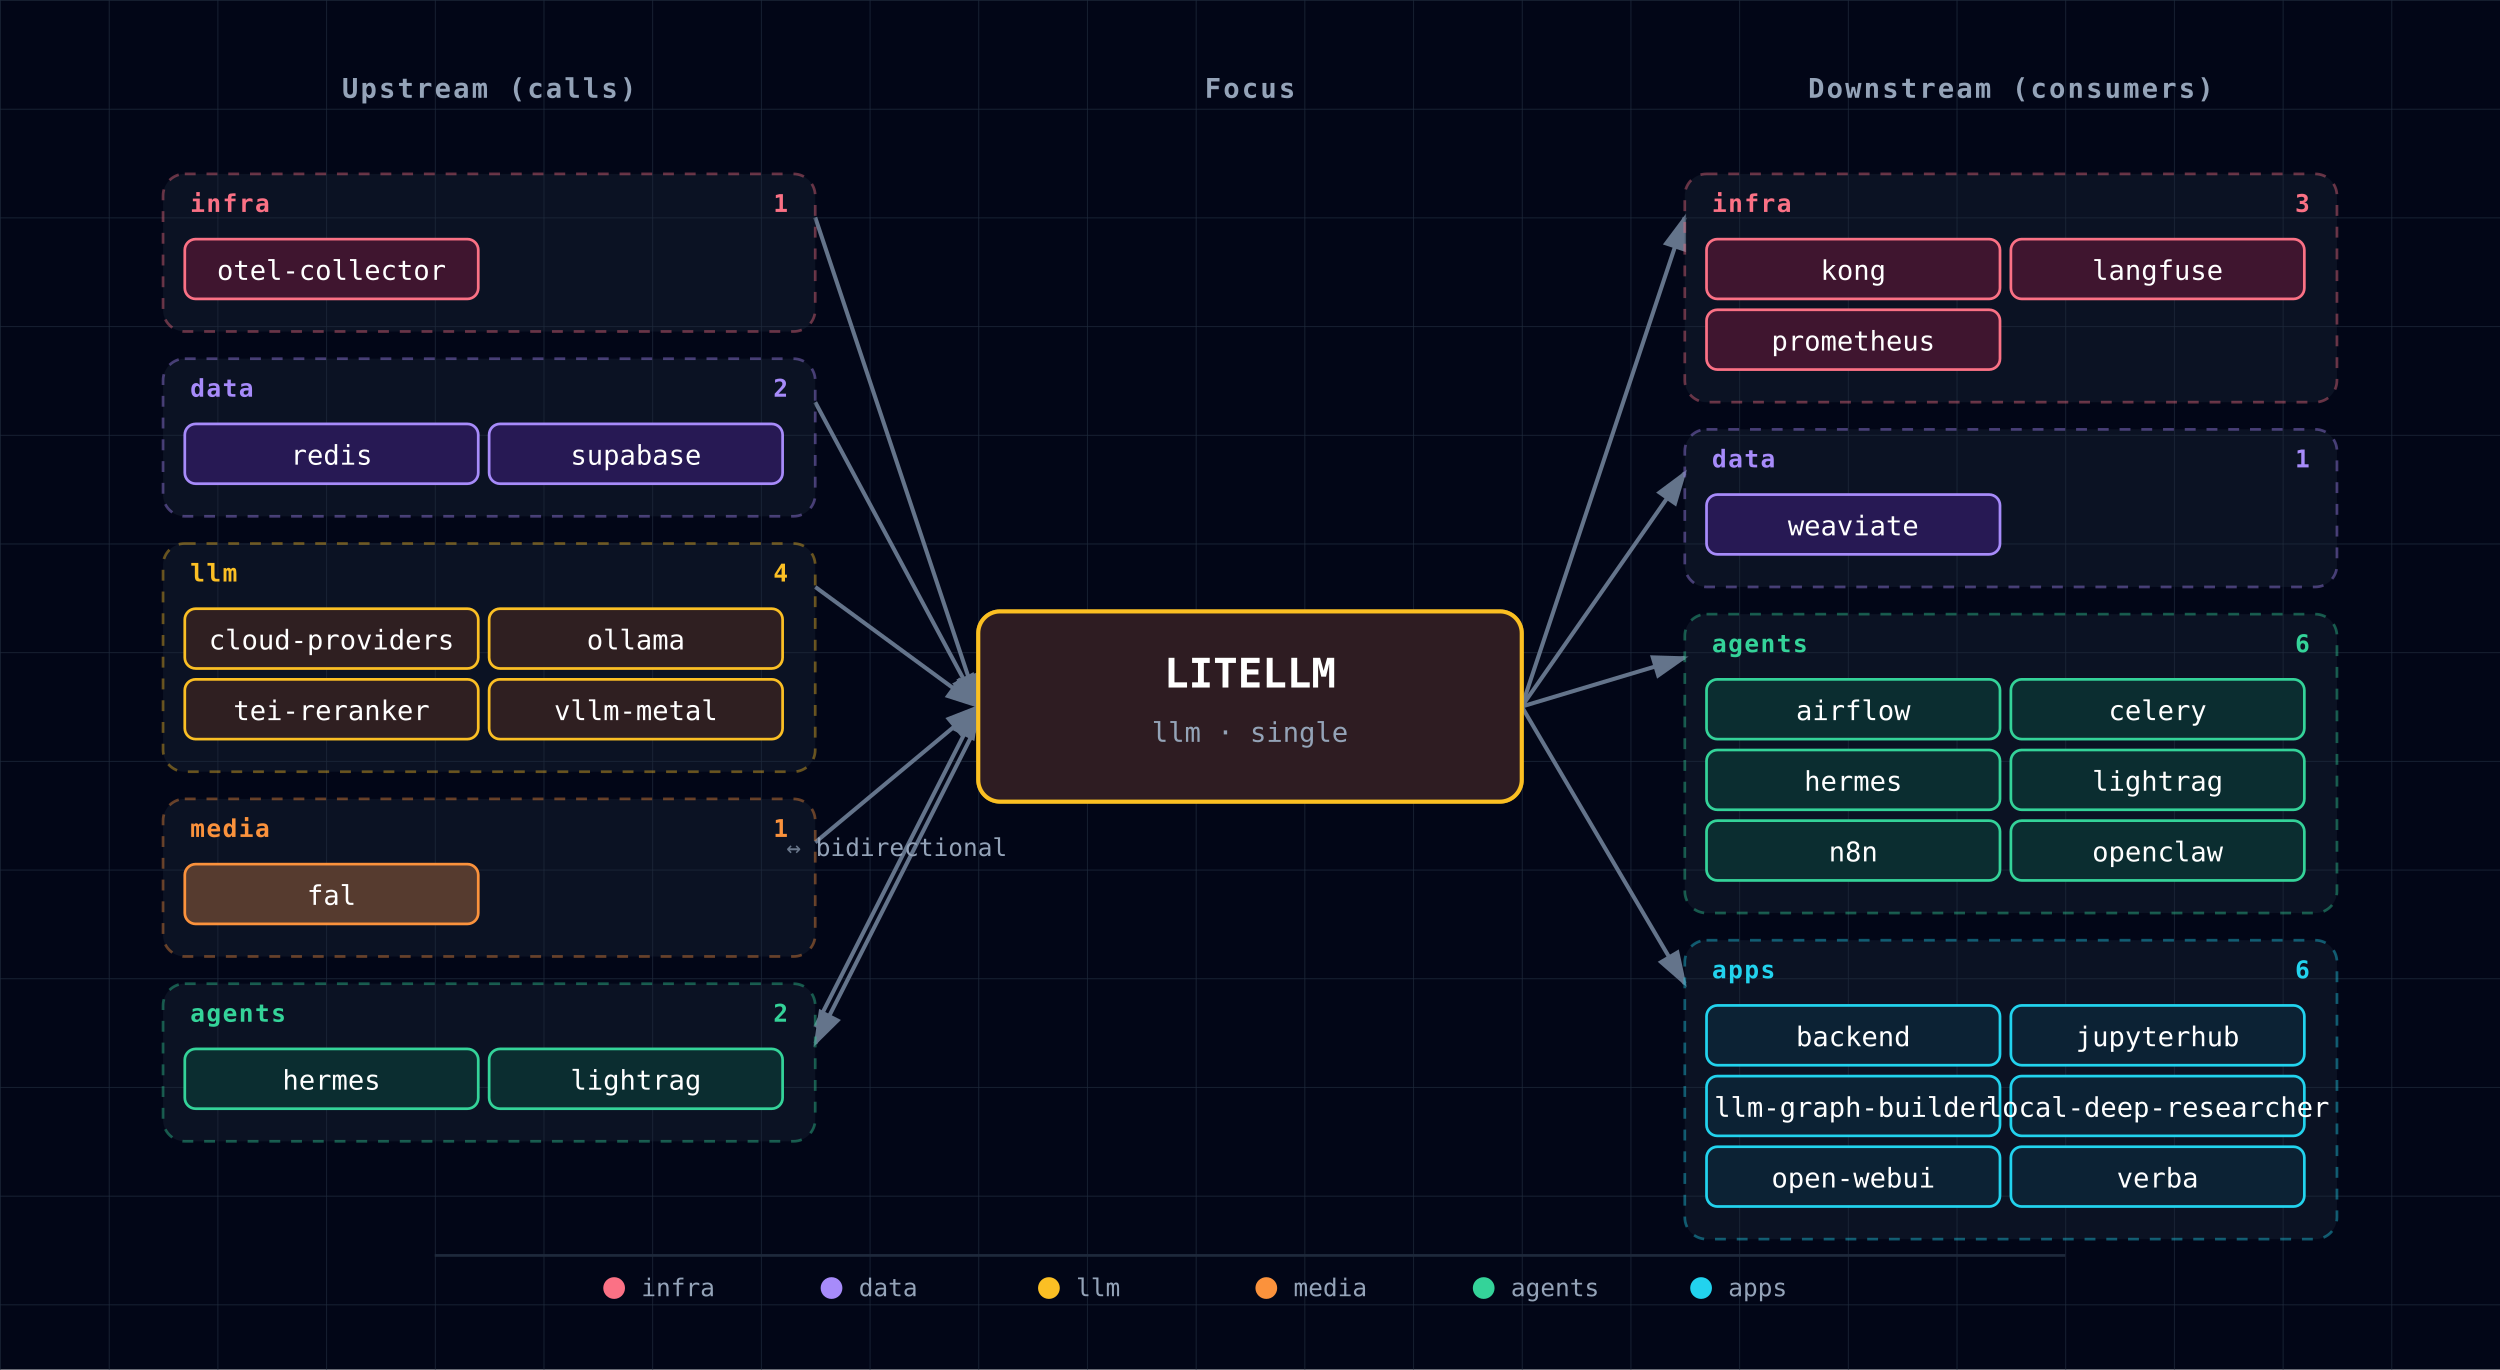
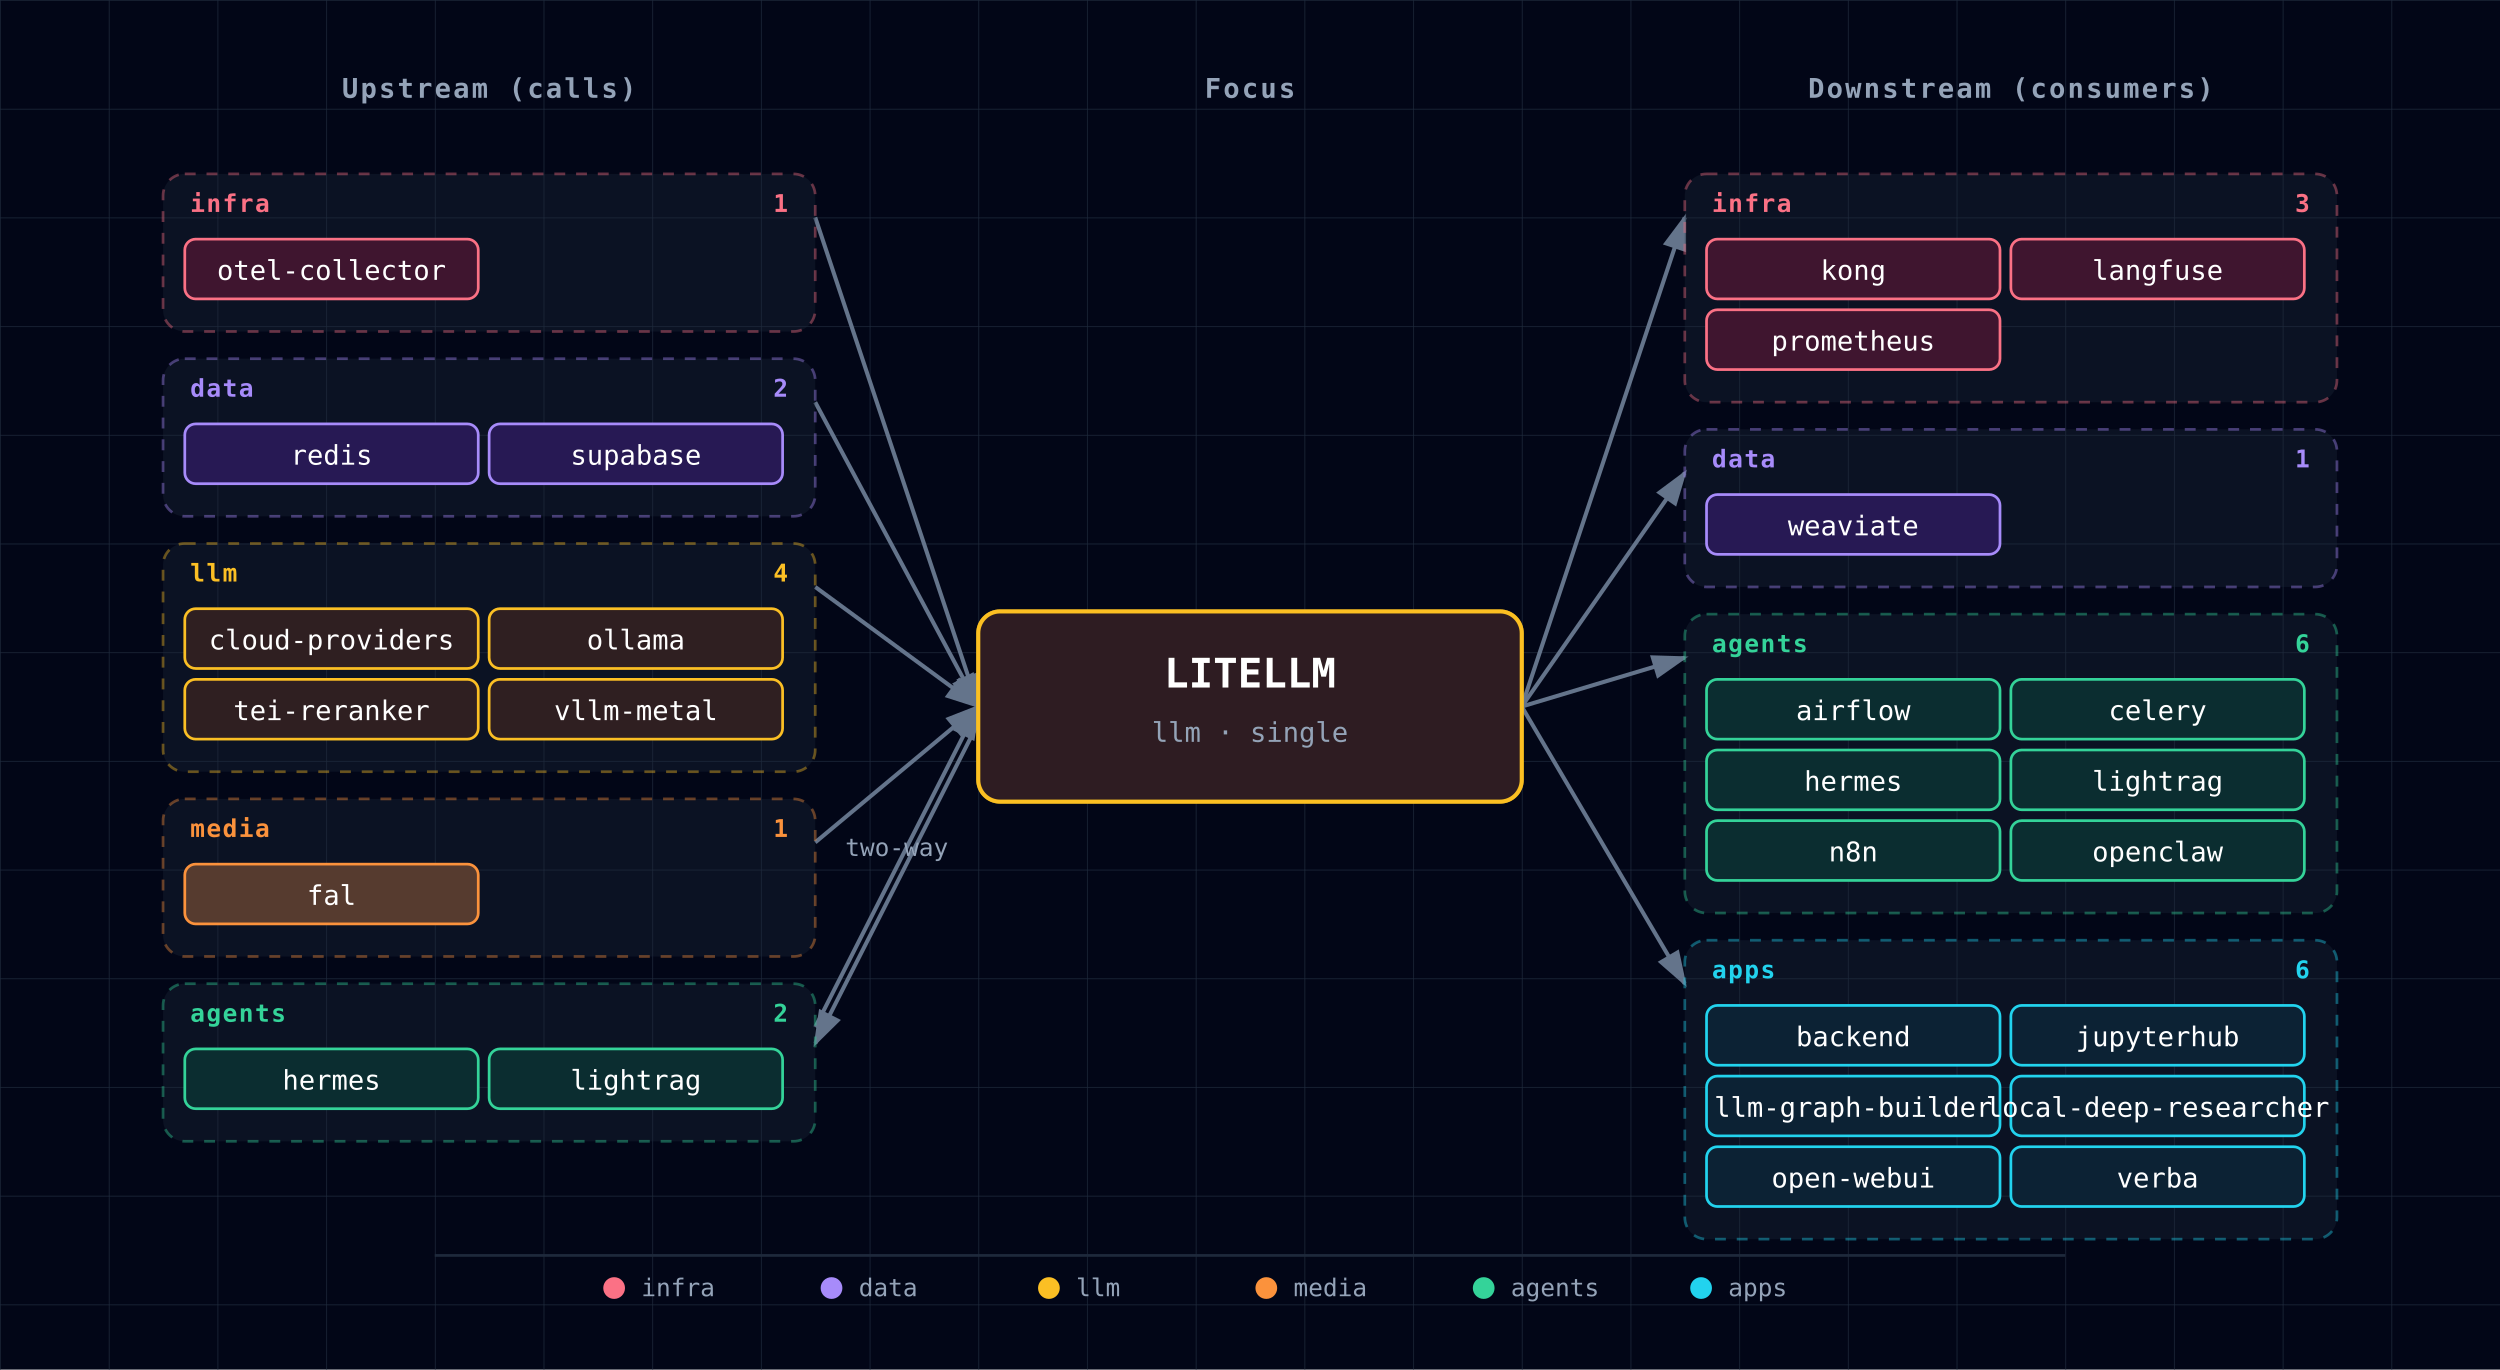
<svg xmlns="http://www.w3.org/2000/svg" viewBox="0 0 920 504" font-family="'JetBrains Mono', 'Fira Code', Menlo, Consolas, monospace">
  <defs>
    <pattern id="grid" width="40" height="40" patternUnits="userSpaceOnUse">
      <path d="M 40 0 L 0 0 0 40" fill="none" stroke="#1e293b" stroke-width="0.5" />
    </pattern>
    <marker id="arrowhead" markerWidth="9" markerHeight="6" refX="8" refY="3" orient="auto">
      <polygon points="0 0, 9 3, 0 6" fill="#64748b" />
    </marker>
    <filter id="focus-glow" x="-50%" y="-50%" width="200%" height="200%">
      <feGaussianBlur in="SourceAlpha" stdDeviation="6" />
      <feFlood flood-color="#fbbf24" flood-opacity="0.6" />
      <feComposite in2="SourceAlpha" operator="in" />
      <feMerge>
        <feMergeNode />
        <feMergeNode in="SourceGraphic" />
      </feMerge>
    </filter>
  </defs>
  <rect width="920" height="504" fill="#020617" />
  <rect width="920" height="504" fill="url(#grid)" />
  <text x="180" y="36" fill="#94a3b8" font-size="10" font-weight="600" text-anchor="middle" letter-spacing="0.08em">Upstream (calls)</text>
  <text x="460" y="36" fill="#94a3b8" font-size="10" font-weight="600" text-anchor="middle" letter-spacing="0.08em">Focus</text>
  <text x="740" y="36" fill="#94a3b8" font-size="10" font-weight="600" text-anchor="middle" letter-spacing="0.08em">Downstream (consumers)</text>
  <line x1="300" y1="80" x2="360" y2="260" stroke="#64748b" stroke-width="1.5" marker-end="url(#arrowhead)" />
  <line x1="300" y1="148" x2="360" y2="260" stroke="#64748b" stroke-width="1.5" marker-end="url(#arrowhead)" />
  <line x1="300" y1="216" x2="360" y2="260" stroke="#64748b" stroke-width="1.5" marker-end="url(#arrowhead)" />
  <line x1="300" y1="310" x2="360" y2="260" stroke="#64748b" stroke-width="1.5" marker-end="url(#arrowhead)" />
  <line x1="300" y1="378" x2="360" y2="260" stroke="#64748b" stroke-width="1.5" marker-end="url(#arrowhead)" />
  <line x1="360" y1="266" x2="300" y2="384" stroke="#64748b" stroke-width="1.5" marker-end="url(#arrowhead)" />
-   <text x="330" y="315" fill="#94a3b8" font-size="9" text-anchor="middle">↔ bidirectional</text>
+   <text x="330" y="315" fill="#94a3b8" font-size="9" text-anchor="middle">two-way</text>
  <line x1="560" y1="260" x2="620" y2="80" stroke="#64748b" stroke-width="1.5" marker-end="url(#arrowhead)" />
  <line x1="560" y1="260" x2="620" y2="174" stroke="#64748b" stroke-width="1.5" marker-end="url(#arrowhead)" />
  <line x1="560" y1="260" x2="620" y2="242" stroke="#64748b" stroke-width="1.5" marker-end="url(#arrowhead)" />
  <line x1="560" y1="260" x2="620" y2="362" stroke="#64748b" stroke-width="1.5" marker-end="url(#arrowhead)" />
  <g>
    <g class="cluster">
      <rect x="60" y="64" width="240" height="58" rx="8" fill="rgba(30,41,59,0.35)" stroke="#fb7185" stroke-width="1" stroke-dasharray="4,4" stroke-opacity="0.4" />
      <text x="70" y="78" fill="#fb7185" font-size="9" font-weight="700" text-anchor="start" style="letter-spacing:0.06em;text-transform:uppercase;">infra</text>
      <text x="290" y="78" fill="#fb7185" font-size="9" font-weight="600" text-anchor="end">1</text>
    </g>
    <g>
      <rect x="68" y="88" width="108" height="22" rx="4" fill="#0f172a" />
      <rect x="68" y="88" width="108" height="22" rx="4" fill="rgba(136, 19, 55, 0.4)" stroke="#fb7185" stroke-width="1" />
      <text x="122" y="103" fill="white" font-size="10" text-anchor="middle">otel-collector</text>
    </g>
    <g class="cluster">
      <rect x="60" y="132" width="240" height="58" rx="8" fill="rgba(30,41,59,0.35)" stroke="#a78bfa" stroke-width="1" stroke-dasharray="4,4" stroke-opacity="0.4" />
      <text x="70" y="146" fill="#a78bfa" font-size="9" font-weight="700" text-anchor="start" style="letter-spacing:0.06em;text-transform:uppercase;">data</text>
      <text x="290" y="146" fill="#a78bfa" font-size="9" font-weight="600" text-anchor="end">2</text>
    </g>
    <g>
      <rect x="68" y="156" width="108" height="22" rx="4" fill="#0f172a" />
      <rect x="68" y="156" width="108" height="22" rx="4" fill="rgba(76, 29, 149, 0.4)" stroke="#a78bfa" stroke-width="1" />
      <text x="122" y="171" fill="white" font-size="10" text-anchor="middle">redis</text>
    </g>
    <g>
      <rect x="180" y="156" width="108" height="22" rx="4" fill="#0f172a" />
      <rect x="180" y="156" width="108" height="22" rx="4" fill="rgba(76, 29, 149, 0.4)" stroke="#a78bfa" stroke-width="1" />
      <text x="234" y="171" fill="white" font-size="10" text-anchor="middle">supabase</text>
    </g>
    <g class="cluster">
      <rect x="60" y="200" width="240" height="84" rx="8" fill="rgba(30,41,59,0.35)" stroke="#fbbf24" stroke-width="1" stroke-dasharray="4,4" stroke-opacity="0.4" />
      <text x="70" y="214" fill="#fbbf24" font-size="9" font-weight="700" text-anchor="start" style="letter-spacing:0.06em;text-transform:uppercase;">llm</text>
      <text x="290" y="214" fill="#fbbf24" font-size="9" font-weight="600" text-anchor="end">4</text>
    </g>
    <g>
      <rect x="68" y="224" width="108" height="22" rx="4" fill="#0f172a" />
      <rect x="68" y="224" width="108" height="22" rx="4" fill="rgba(120, 53, 15, 0.3)" stroke="#fbbf24" stroke-width="1" />
      <text x="122" y="239" fill="white" font-size="10" text-anchor="middle">cloud-providers</text>
    </g>
    <g>
      <rect x="180" y="224" width="108" height="22" rx="4" fill="#0f172a" />
      <rect x="180" y="224" width="108" height="22" rx="4" fill="rgba(120, 53, 15, 0.3)" stroke="#fbbf24" stroke-width="1" />
      <text x="234" y="239" fill="white" font-size="10" text-anchor="middle">ollama</text>
    </g>
    <g>
      <rect x="68" y="250" width="108" height="22" rx="4" fill="#0f172a" />
      <rect x="68" y="250" width="108" height="22" rx="4" fill="rgba(120, 53, 15, 0.3)" stroke="#fbbf24" stroke-width="1" />
      <text x="122" y="265" fill="white" font-size="10" text-anchor="middle">tei-reranker</text>
    </g>
    <g>
      <rect x="180" y="250" width="108" height="22" rx="4" fill="#0f172a" />
      <rect x="180" y="250" width="108" height="22" rx="4" fill="rgba(120, 53, 15, 0.3)" stroke="#fbbf24" stroke-width="1" />
      <text x="234" y="265" fill="white" font-size="10" text-anchor="middle">vllm-metal</text>
    </g>
    <g class="cluster">
      <rect x="60" y="294" width="240" height="58" rx="8" fill="rgba(30,41,59,0.35)" stroke="#fb923c" stroke-width="1" stroke-dasharray="4,4" stroke-opacity="0.4" />
      <text x="70" y="308" fill="#fb923c" font-size="9" font-weight="700" text-anchor="start" style="letter-spacing:0.06em;text-transform:uppercase;">media</text>
      <text x="290" y="308" fill="#fb923c" font-size="9" font-weight="600" text-anchor="end">1</text>
    </g>
    <g>
      <rect x="68" y="318" width="108" height="22" rx="4" fill="#0f172a" />
      <rect x="68" y="318" width="108" height="22" rx="4" fill="rgba(251, 146, 60, 0.3)" stroke="#fb923c" stroke-width="1" />
      <text x="122" y="333" fill="white" font-size="10" text-anchor="middle">fal</text>
    </g>
    <g class="cluster">
      <rect x="60" y="362" width="240" height="58" rx="8" fill="rgba(30,41,59,0.35)" stroke="#34d399" stroke-width="1" stroke-dasharray="4,4" stroke-opacity="0.4" />
      <text x="70" y="376" fill="#34d399" font-size="9" font-weight="700" text-anchor="start" style="letter-spacing:0.06em;text-transform:uppercase;">agents</text>
      <text x="290" y="376" fill="#34d399" font-size="9" font-weight="600" text-anchor="end">2</text>
    </g>
    <g>
      <rect x="68" y="386" width="108" height="22" rx="4" fill="#0f172a" />
      <rect x="68" y="386" width="108" height="22" rx="4" fill="rgba(6, 78, 59, 0.4)" stroke="#34d399" stroke-width="1" />
      <text x="122" y="401" fill="white" font-size="10" text-anchor="middle">hermes</text>
    </g>
    <g>
      <rect x="180" y="386" width="108" height="22" rx="4" fill="#0f172a" />
      <rect x="180" y="386" width="108" height="22" rx="4" fill="rgba(6, 78, 59, 0.4)" stroke="#34d399" stroke-width="1" />
      <text x="234" y="401" fill="white" font-size="10" text-anchor="middle">lightrag</text>
    </g>
  </g>
  <g>
    <g class="cluster">
      <rect x="620" y="64" width="240" height="84" rx="8" fill="rgba(30,41,59,0.35)" stroke="#fb7185" stroke-width="1" stroke-dasharray="4,4" stroke-opacity="0.4" />
      <text x="630" y="78" fill="#fb7185" font-size="9" font-weight="700" text-anchor="start" style="letter-spacing:0.06em;text-transform:uppercase;">infra</text>
      <text x="850" y="78" fill="#fb7185" font-size="9" font-weight="600" text-anchor="end">3</text>
    </g>
    <g>
      <rect x="628" y="88" width="108" height="22" rx="4" fill="#0f172a" />
      <rect x="628" y="88" width="108" height="22" rx="4" fill="rgba(136, 19, 55, 0.4)" stroke="#fb7185" stroke-width="1" />
      <text x="682" y="103" fill="white" font-size="10" text-anchor="middle">kong</text>
    </g>
    <g>
      <rect x="740" y="88" width="108" height="22" rx="4" fill="#0f172a" />
      <rect x="740" y="88" width="108" height="22" rx="4" fill="rgba(136, 19, 55, 0.4)" stroke="#fb7185" stroke-width="1" />
      <text x="794" y="103" fill="white" font-size="10" text-anchor="middle">langfuse</text>
    </g>
    <g>
      <rect x="628" y="114" width="108" height="22" rx="4" fill="#0f172a" />
      <rect x="628" y="114" width="108" height="22" rx="4" fill="rgba(136, 19, 55, 0.4)" stroke="#fb7185" stroke-width="1" />
      <text x="682" y="129" fill="white" font-size="10" text-anchor="middle">prometheus</text>
    </g>
    <g class="cluster">
      <rect x="620" y="158" width="240" height="58" rx="8" fill="rgba(30,41,59,0.35)" stroke="#a78bfa" stroke-width="1" stroke-dasharray="4,4" stroke-opacity="0.4" />
      <text x="630" y="172" fill="#a78bfa" font-size="9" font-weight="700" text-anchor="start" style="letter-spacing:0.06em;text-transform:uppercase;">data</text>
      <text x="850" y="172" fill="#a78bfa" font-size="9" font-weight="600" text-anchor="end">1</text>
    </g>
    <g>
      <rect x="628" y="182" width="108" height="22" rx="4" fill="#0f172a" />
      <rect x="628" y="182" width="108" height="22" rx="4" fill="rgba(76, 29, 149, 0.4)" stroke="#a78bfa" stroke-width="1" />
      <text x="682" y="197" fill="white" font-size="10" text-anchor="middle">weaviate</text>
    </g>
    <g class="cluster">
      <rect x="620" y="226" width="240" height="110" rx="8" fill="rgba(30,41,59,0.35)" stroke="#34d399" stroke-width="1" stroke-dasharray="4,4" stroke-opacity="0.4" />
      <text x="630" y="240" fill="#34d399" font-size="9" font-weight="700" text-anchor="start" style="letter-spacing:0.06em;text-transform:uppercase;">agents</text>
      <text x="850" y="240" fill="#34d399" font-size="9" font-weight="600" text-anchor="end">6</text>
    </g>
    <g>
      <rect x="628" y="250" width="108" height="22" rx="4" fill="#0f172a" />
      <rect x="628" y="250" width="108" height="22" rx="4" fill="rgba(6, 78, 59, 0.4)" stroke="#34d399" stroke-width="1" />
      <text x="682" y="265" fill="white" font-size="10" text-anchor="middle">airflow</text>
    </g>
    <g>
      <rect x="740" y="250" width="108" height="22" rx="4" fill="#0f172a" />
      <rect x="740" y="250" width="108" height="22" rx="4" fill="rgba(6, 78, 59, 0.4)" stroke="#34d399" stroke-width="1" />
      <text x="794" y="265" fill="white" font-size="10" text-anchor="middle">celery</text>
    </g>
    <g>
      <rect x="628" y="276" width="108" height="22" rx="4" fill="#0f172a" />
      <rect x="628" y="276" width="108" height="22" rx="4" fill="rgba(6, 78, 59, 0.4)" stroke="#34d399" stroke-width="1" />
      <text x="682" y="291" fill="white" font-size="10" text-anchor="middle">hermes</text>
    </g>
    <g>
      <rect x="740" y="276" width="108" height="22" rx="4" fill="#0f172a" />
      <rect x="740" y="276" width="108" height="22" rx="4" fill="rgba(6, 78, 59, 0.4)" stroke="#34d399" stroke-width="1" />
      <text x="794" y="291" fill="white" font-size="10" text-anchor="middle">lightrag</text>
    </g>
    <g>
      <rect x="628" y="302" width="108" height="22" rx="4" fill="#0f172a" />
      <rect x="628" y="302" width="108" height="22" rx="4" fill="rgba(6, 78, 59, 0.4)" stroke="#34d399" stroke-width="1" />
      <text x="682" y="317" fill="white" font-size="10" text-anchor="middle">n8n</text>
    </g>
    <g>
      <rect x="740" y="302" width="108" height="22" rx="4" fill="#0f172a" />
      <rect x="740" y="302" width="108" height="22" rx="4" fill="rgba(6, 78, 59, 0.4)" stroke="#34d399" stroke-width="1" />
      <text x="794" y="317" fill="white" font-size="10" text-anchor="middle">openclaw</text>
    </g>
    <g class="cluster">
      <rect x="620" y="346" width="240" height="110" rx="8" fill="rgba(30,41,59,0.35)" stroke="#22d3ee" stroke-width="1" stroke-dasharray="4,4" stroke-opacity="0.4" />
      <text x="630" y="360" fill="#22d3ee" font-size="9" font-weight="700" text-anchor="start" style="letter-spacing:0.06em;text-transform:uppercase;">apps</text>
      <text x="850" y="360" fill="#22d3ee" font-size="9" font-weight="600" text-anchor="end">6</text>
    </g>
    <g>
      <rect x="628" y="370" width="108" height="22" rx="4" fill="#0f172a" />
      <rect x="628" y="370" width="108" height="22" rx="4" fill="rgba(8, 51, 68, 0.4)" stroke="#22d3ee" stroke-width="1" />
      <text x="682" y="385" fill="white" font-size="10" text-anchor="middle">backend</text>
    </g>
    <g>
      <rect x="740" y="370" width="108" height="22" rx="4" fill="#0f172a" />
      <rect x="740" y="370" width="108" height="22" rx="4" fill="rgba(8, 51, 68, 0.4)" stroke="#22d3ee" stroke-width="1" />
      <text x="794" y="385" fill="white" font-size="10" text-anchor="middle">jupyterhub</text>
    </g>
    <g>
      <rect x="628" y="396" width="108" height="22" rx="4" fill="#0f172a" />
      <rect x="628" y="396" width="108" height="22" rx="4" fill="rgba(8, 51, 68, 0.4)" stroke="#22d3ee" stroke-width="1" />
      <text x="682" y="411" fill="white" font-size="10" text-anchor="middle">llm-graph-builder</text>
    </g>
    <g>
      <rect x="740" y="396" width="108" height="22" rx="4" fill="#0f172a" />
      <rect x="740" y="396" width="108" height="22" rx="4" fill="rgba(8, 51, 68, 0.4)" stroke="#22d3ee" stroke-width="1" />
      <text x="794" y="411" fill="white" font-size="10" text-anchor="middle">local-deep-researcher</text>
    </g>
    <g>
      <rect x="628" y="422" width="108" height="22" rx="4" fill="#0f172a" />
      <rect x="628" y="422" width="108" height="22" rx="4" fill="rgba(8, 51, 68, 0.4)" stroke="#22d3ee" stroke-width="1" />
      <text x="682" y="437" fill="white" font-size="10" text-anchor="middle">open-webui</text>
    </g>
    <g>
      <rect x="740" y="422" width="108" height="22" rx="4" fill="#0f172a" />
      <rect x="740" y="422" width="108" height="22" rx="4" fill="rgba(8, 51, 68, 0.4)" stroke="#22d3ee" stroke-width="1" />
      <text x="794" y="437" fill="white" font-size="10" text-anchor="middle">verba</text>
    </g>
  </g>
  <g class="focus" filter="url(#focus-glow)">
    <rect x="360" y="225" width="200" height="70" rx="8" fill="#0f172a" />
    <rect x="360" y="225" width="200" height="70" rx="8" fill="rgba(120, 53, 15, 0.3)" stroke="#fbbf24" stroke-width="1.5" />
    <text x="460" y="253" fill="white" font-size="15" font-weight="700" text-anchor="middle">LITELLM</text>
    <text x="460" y="273" fill="#94a3b8" font-size="10" text-anchor="middle">llm · single</text>
  </g>
  <g class="legend">
    <line x1="160" y1="462" x2="760" y2="462" stroke="#1e293b" stroke-width="1" />
    <circle cx="226" cy="474" r="4" fill="#fb7185" />
    <text x="236" y="477" fill="#94a3b8" font-size="9" font-weight="400" text-anchor="start">infra</text>
    <circle cx="306" cy="474" r="4" fill="#a78bfa" />
    <text x="316" y="477" fill="#94a3b8" font-size="9" font-weight="400" text-anchor="start">data</text>
    <circle cx="386" cy="474" r="4" fill="#fbbf24" />
    <text x="396" y="477" fill="#94a3b8" font-size="9" font-weight="400" text-anchor="start">llm</text>
    <circle cx="466" cy="474" r="4" fill="#fb923c" />
    <text x="476" y="477" fill="#94a3b8" font-size="9" font-weight="400" text-anchor="start">media</text>
    <circle cx="546" cy="474" r="4" fill="#34d399" />
    <text x="556" y="477" fill="#94a3b8" font-size="9" font-weight="400" text-anchor="start">agents</text>
    <circle cx="626" cy="474" r="4" fill="#22d3ee" />
    <text x="636" y="477" fill="#94a3b8" font-size="9" font-weight="400" text-anchor="start">apps</text>
  </g>
</svg>
